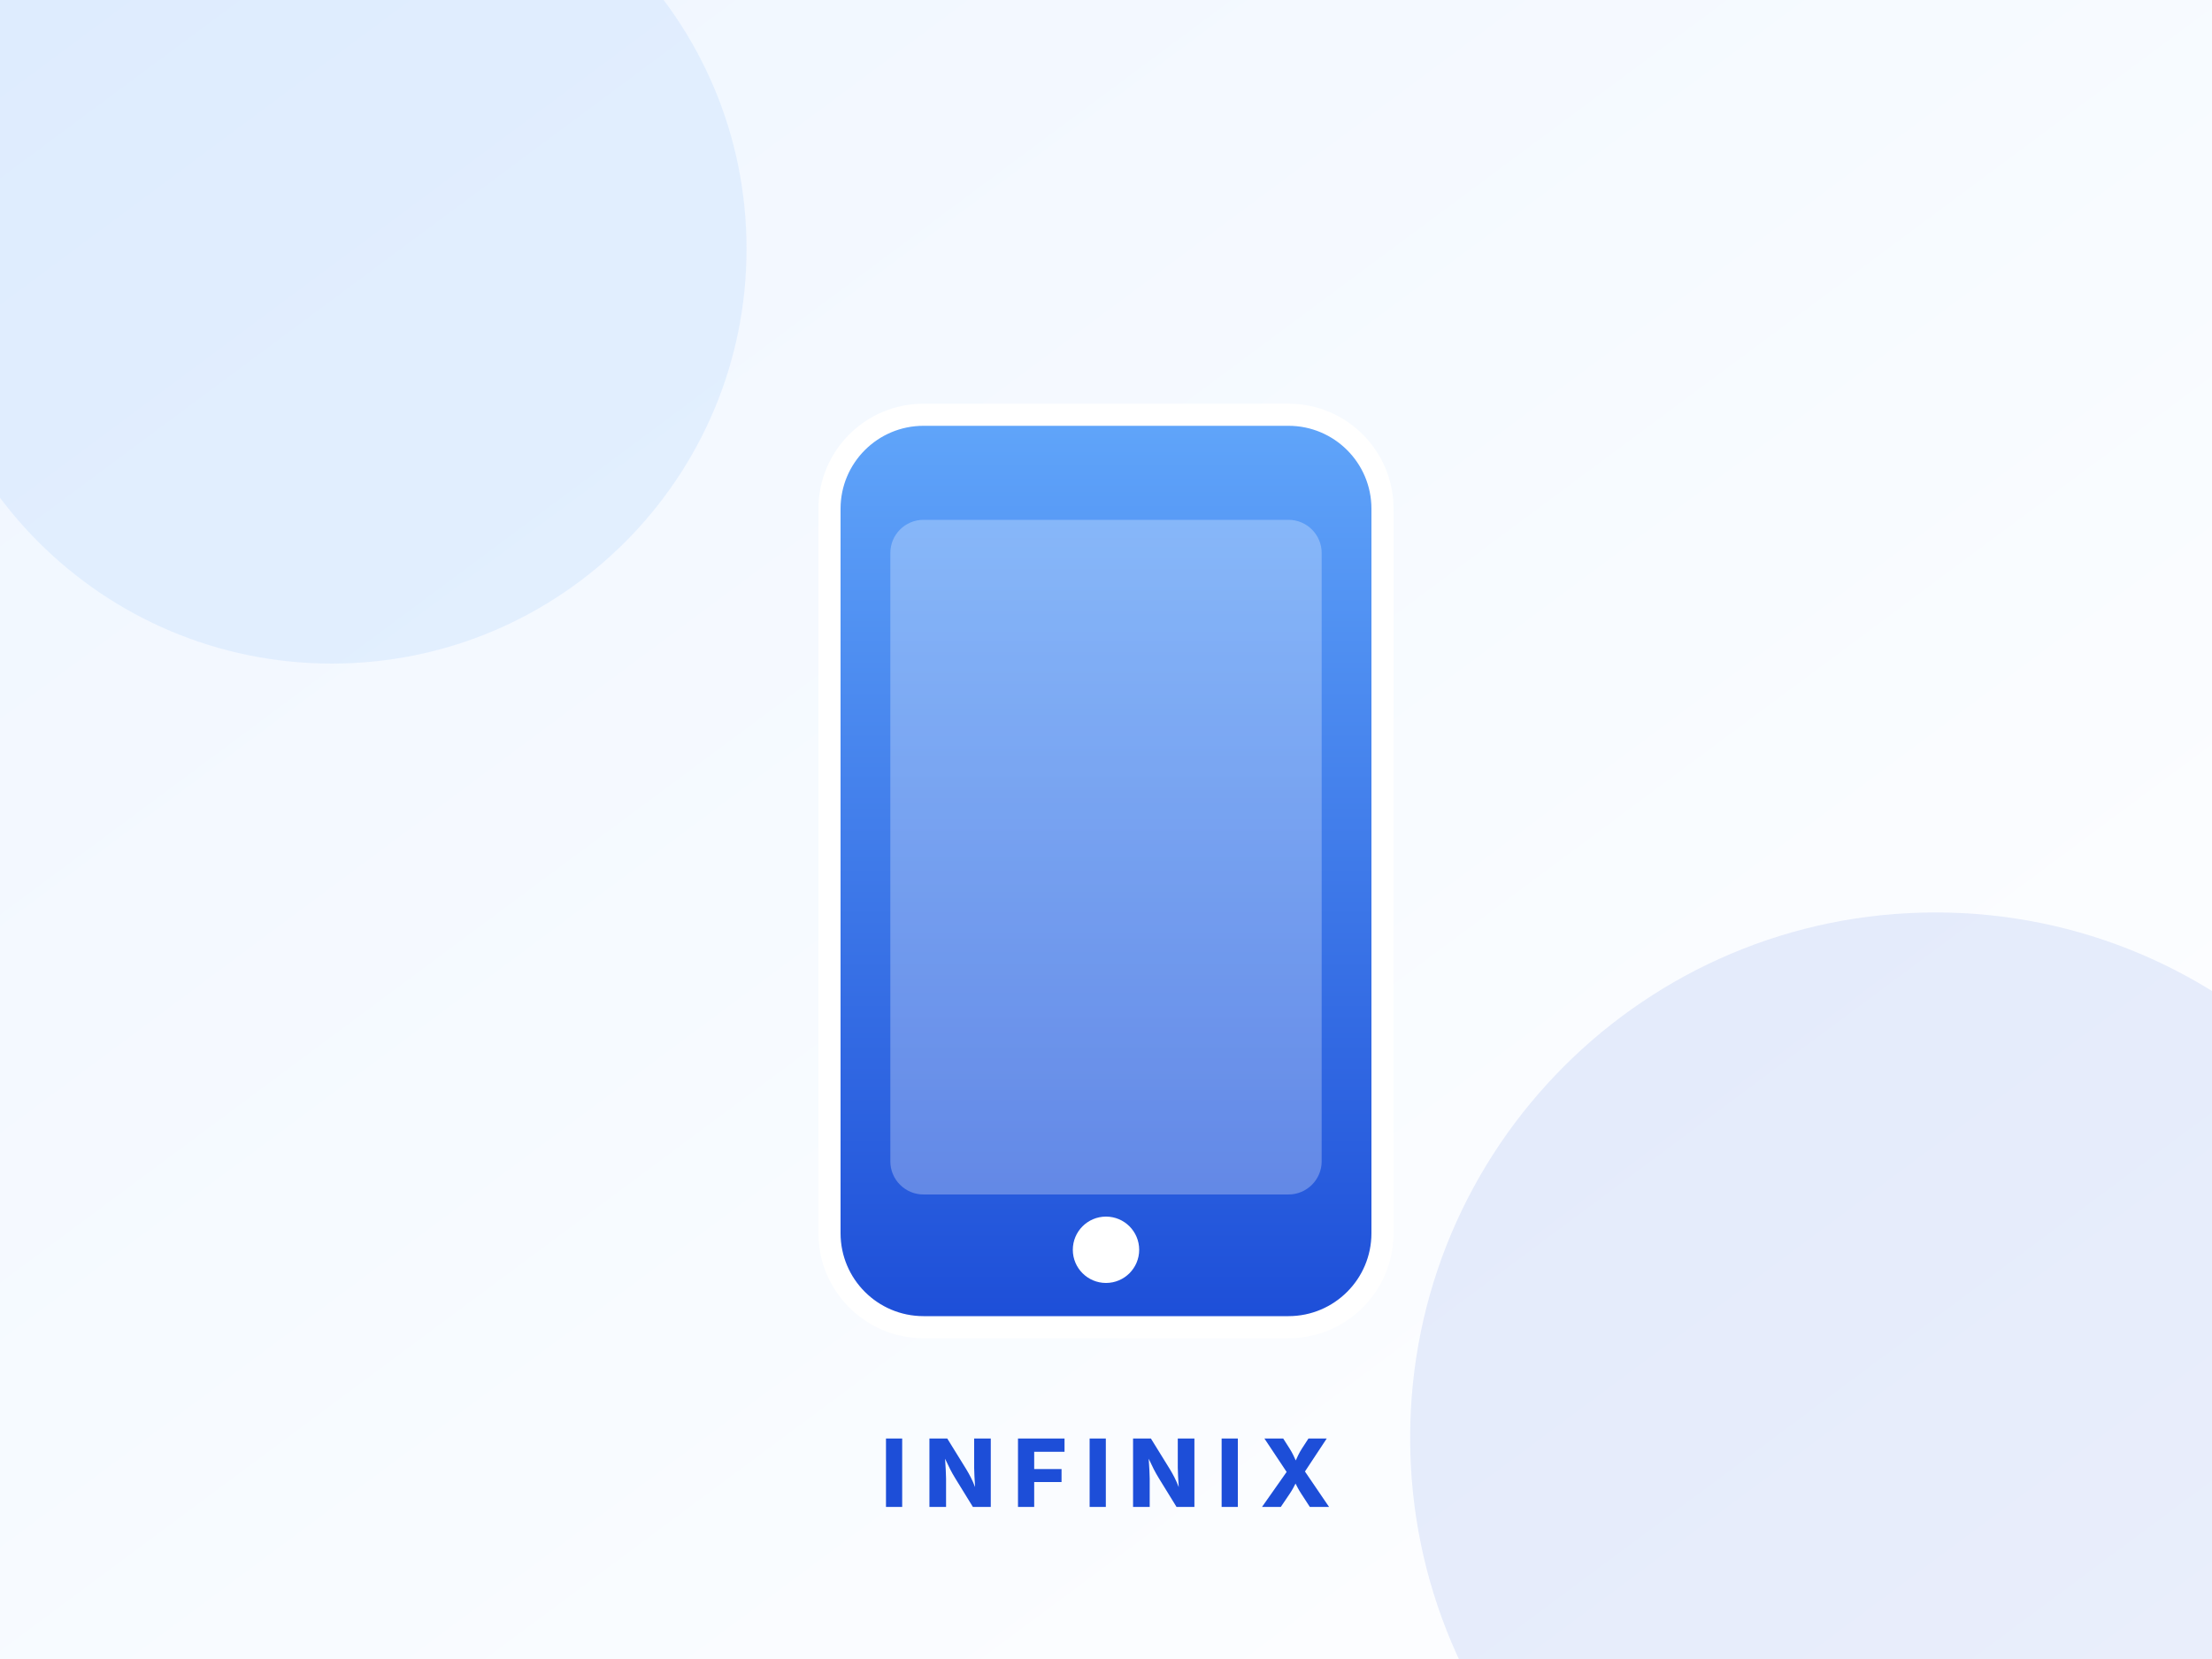
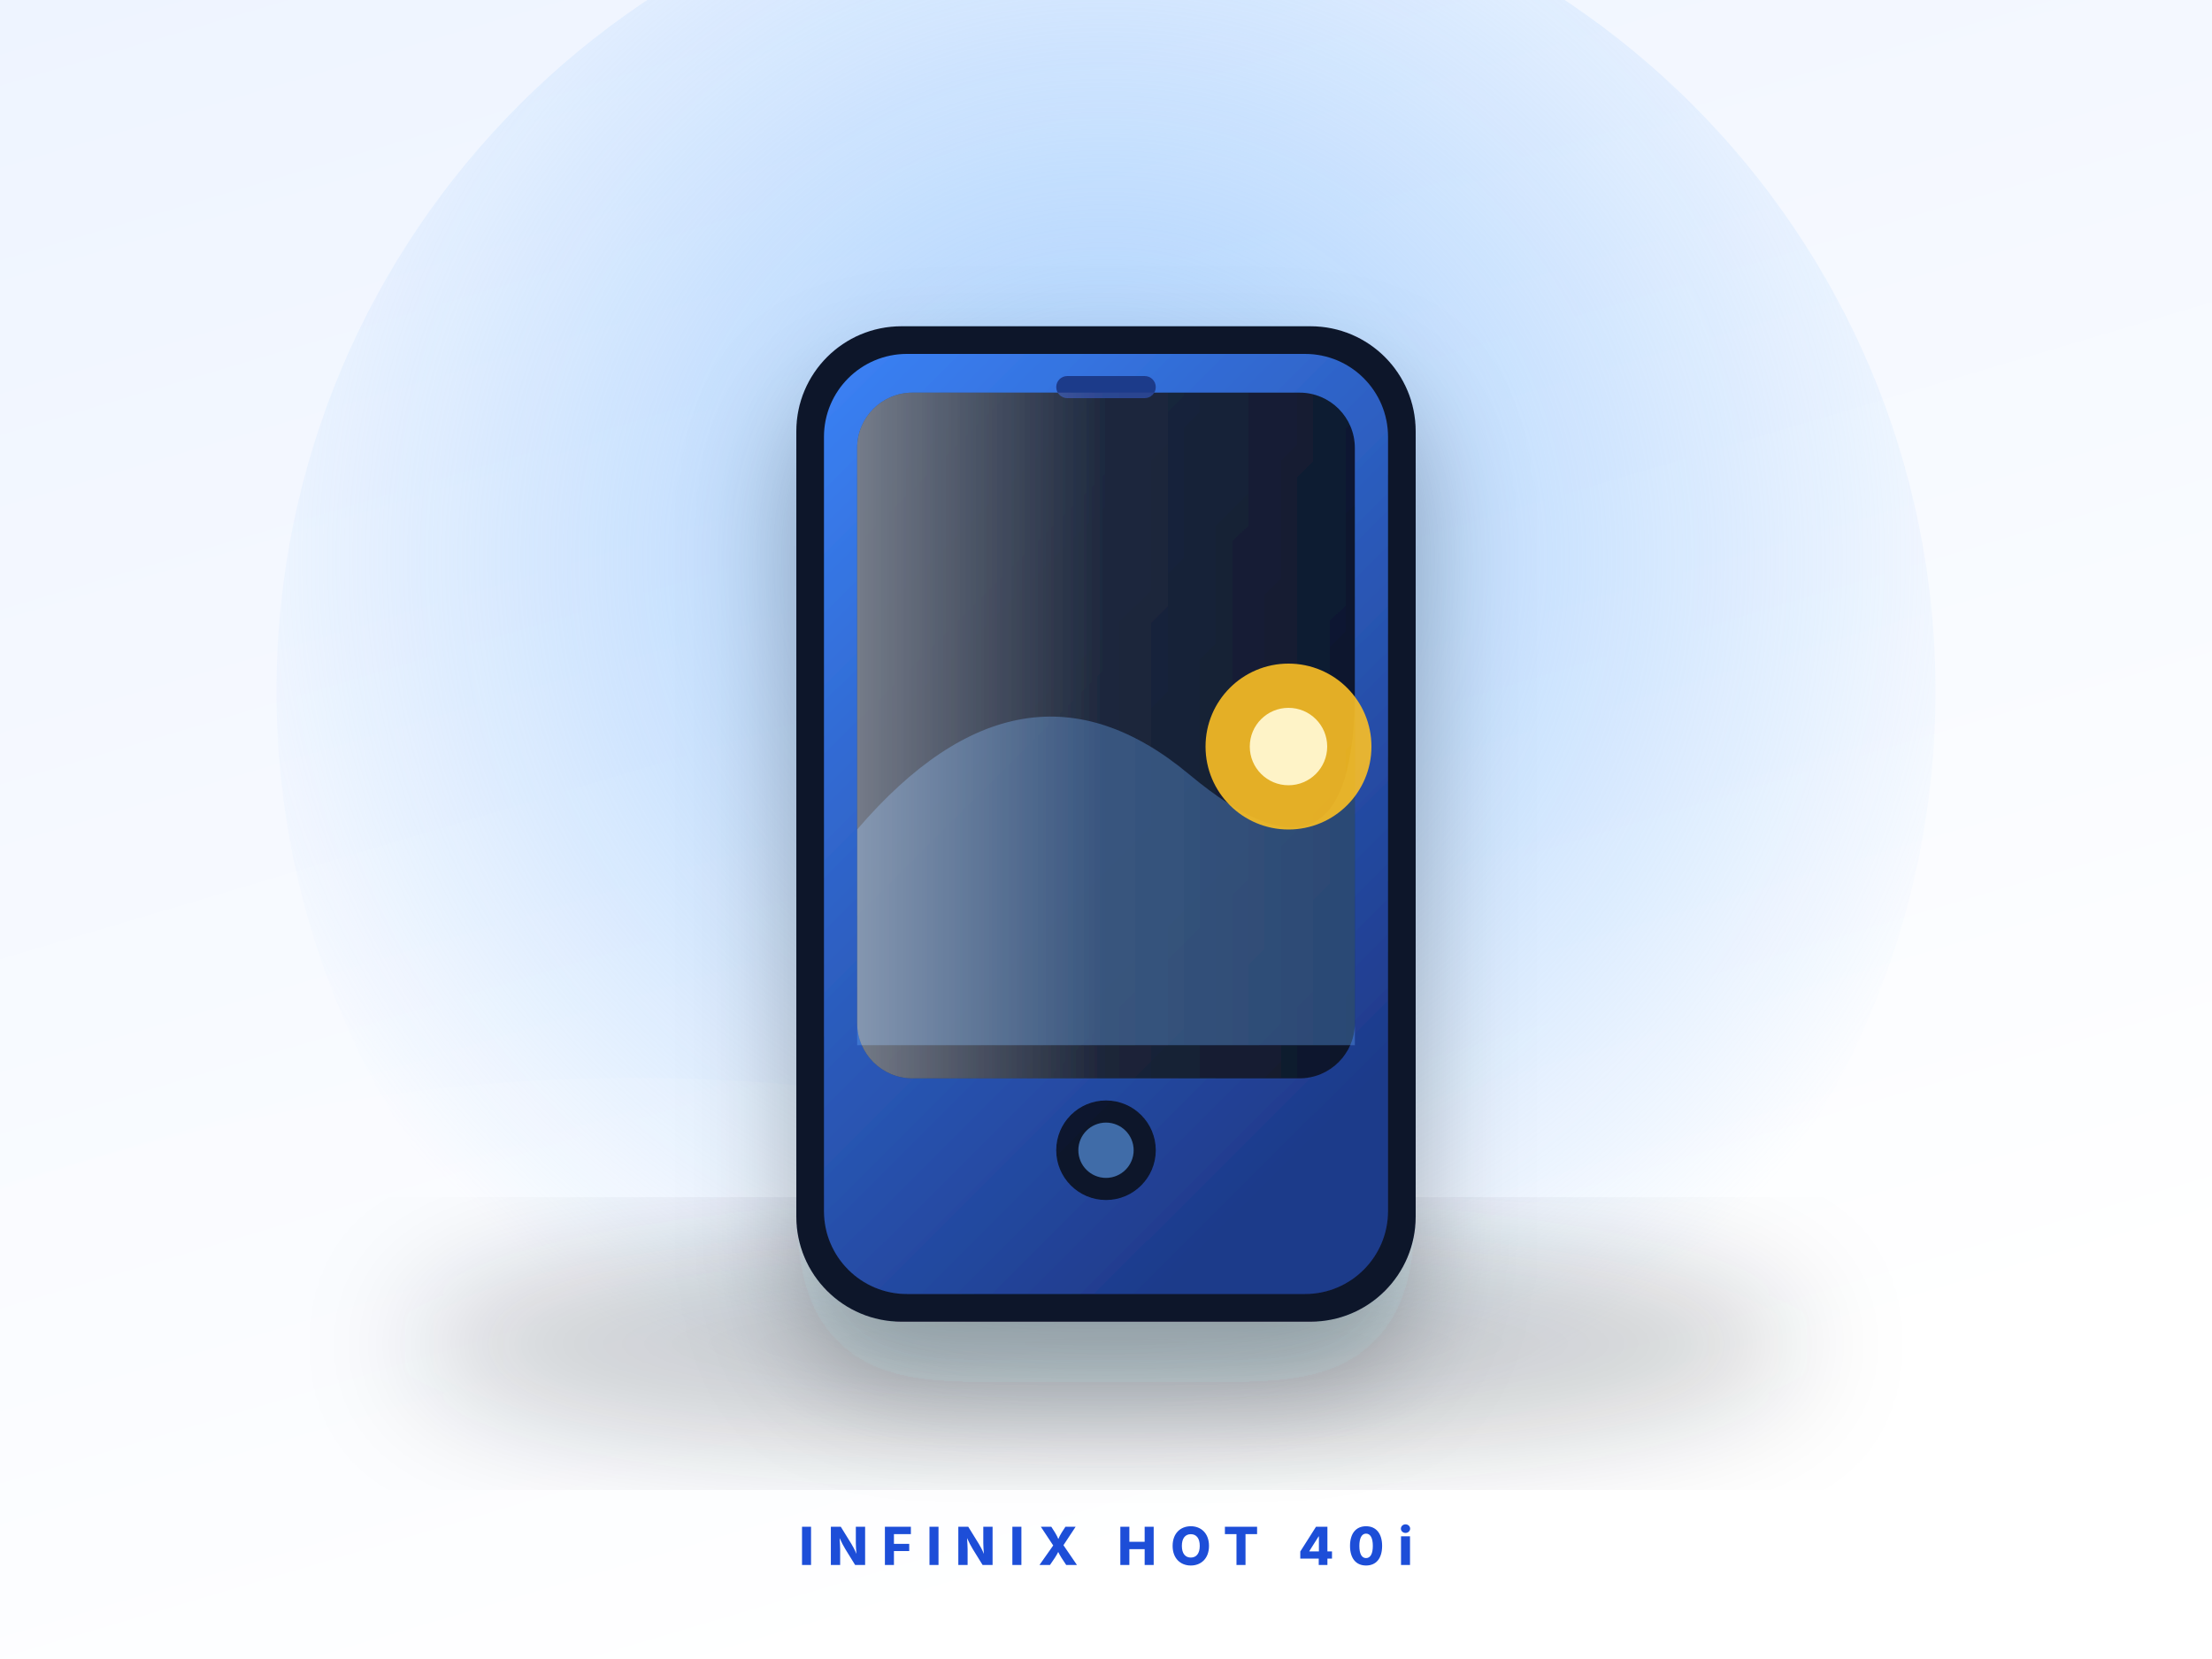
- <svg xmlns="http://www.w3.org/2000/svg" width="800" height="600" viewBox="0 0 800 600" role="img" aria-label="Original illustration for INFINIX">
+ <svg xmlns="http://www.w3.org/2000/svg" viewBox="0 0 800 600" width="800" height="600" role="img" aria-label="Original NaijaDeals studio illustration of a blue Infinix smartphone">
  <defs>
-     <linearGradient id="bg" x1="0" y1="0" x2="1" y2="1">
-       <stop offset="0%" stop-color="#eff6ff" />
-       <stop offset="100%" stop-color="#ffffff" />
+     <linearGradient id="stage" x1="0" y1="0" x2="0.4" y2="1">
+       <stop offset="0" stop-color="#eef4ff" />
+       <stop offset="1" stop-color="#ffffff" />
    </linearGradient>
-     <linearGradient id="body" x1="0" y1="0" x2="0" y2="1">
-       <stop offset="0%" stop-color="#60a5fa" />
-       <stop offset="100%" stop-color="#1d4ed8" />
+     <radialGradient id="glow" cx="0.5" cy="0.42" r="0.55">
+       <stop offset="0" stop-color="#93c5fd" stop-opacity="0.85" />
+       <stop offset="1" stop-color="#93c5fd" stop-opacity="0" />
+     </radialGradient>
+     <linearGradient id="product" x1="0" y1="0" x2="0.6" y2="1">
+       <stop offset="0" stop-color="#3b82f6" />
+       <stop offset="1" stop-color="#1e3a8a" />
    </linearGradient>
+     <linearGradient id="shine" x1="0" y1="0" x2="1" y2="0">
+       <stop offset="0" stop-color="#ffffff" stop-opacity="0.42" />
+       <stop offset="0.5" stop-color="#ffffff" stop-opacity="0.06" />
+       <stop offset="1" stop-color="#ffffff" stop-opacity="0" />
+     </linearGradient>
+     <filter id="drop" x="-30%" y="-30%" width="160%" height="180%">
+       <feDropShadow dx="0" dy="22" stdDeviation="20" flood-color="#0b1220" flood-opacity="0.28" />
+     </filter>
+     <filter id="blur">
+       <feGaussianBlur stdDeviation="22" />
+     </filter>
  </defs>
-   <rect width="800" height="600" fill="url(#bg)" />
-   <circle cx="120" cy="90" r="150" fill="#60a5fa" opacity="0.12" />
-   <circle cx="700" cy="520" r="190" fill="#1d4ed8" opacity="0.10" />
-   <rect x="300" y="150" width="200" height="330" rx="34" fill="url(#body)" stroke="#ffffff" stroke-width="8" />
-   <rect x="322" y="188" width="156" height="244" rx="12" fill="#ffffff" opacity="0.28" />
-   <circle cx="400" cy="452" r="12" fill="#ffffff" />
-   <text x="400" y="545" text-anchor="middle" font-family="Inter, Arial, sans-serif" font-size="34" font-weight="800" letter-spacing="6" fill="#1d4ed8">INFINIX</text>
+   <rect width="800" height="600" fill="url(#stage)" />
+   <circle cx="400" cy="250" r="300" fill="url(#glow)" />
+   <path d="M0 430 q200 -70 400 -18 t400 -12 v200 H0z" fill="#ffffff" opacity="0.10" />
+   <ellipse cx="400" cy="486" rx="250" ry="44" fill="#0b1220" opacity="0.20" filter="url(#blur)" />
+   <g filter="url(#drop)">
+     <rect x="288" y="118" width="224" height="360" rx="38" fill="#0f172a" />
+     <rect x="298" y="128" width="204" height="340" rx="30" fill="url(#product)" />
+     <rect x="310" y="142" width="180" height="248" rx="20" fill="#0b1220" opacity="0.9" />
+     <path d="M310 300 q60 -70 120 -20 t60 -30 v128 H310z" fill="#60a5fa" opacity="0.35" />
+     <rect x="382" y="136" width="36" height="8" rx="4" fill="#1e3a8a" />
+     <circle cx="400" cy="416" r="18" fill="#0b1220" opacity="0.9" />
+     <circle cx="400" cy="416" r="10" fill="#60a5fa" opacity="0.6" />
+     <rect x="310" y="142" width="180" height="248" rx="20" fill="url(#shine)" />
+     <circle cx="466" cy="270" r="30" fill="#fbbf24" opacity="0.9" />
+     <circle cx="466" cy="270" r="14" fill="#fef3c7" />
+   </g>
+   <text x="400" y="566" text-anchor="middle" font-family="Inter, Arial, sans-serif" font-size="19" font-weight="800" letter-spacing="5" fill="#1d4ed8">INFINIX HOT 40i</text>
</svg>
